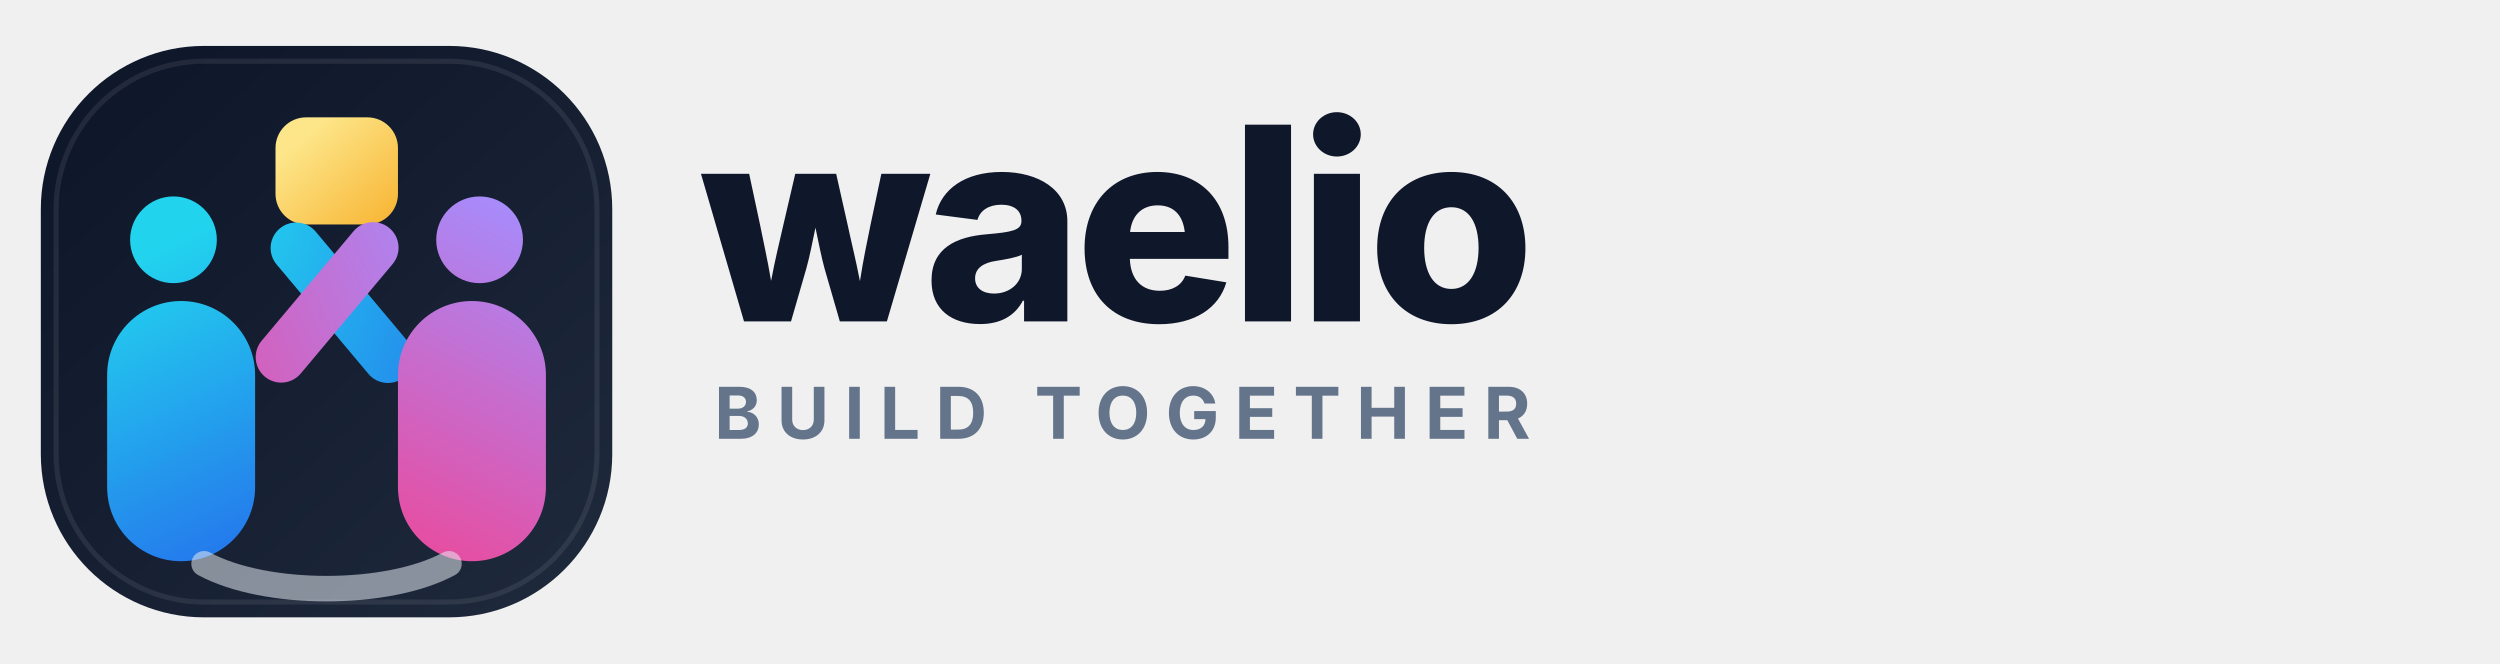
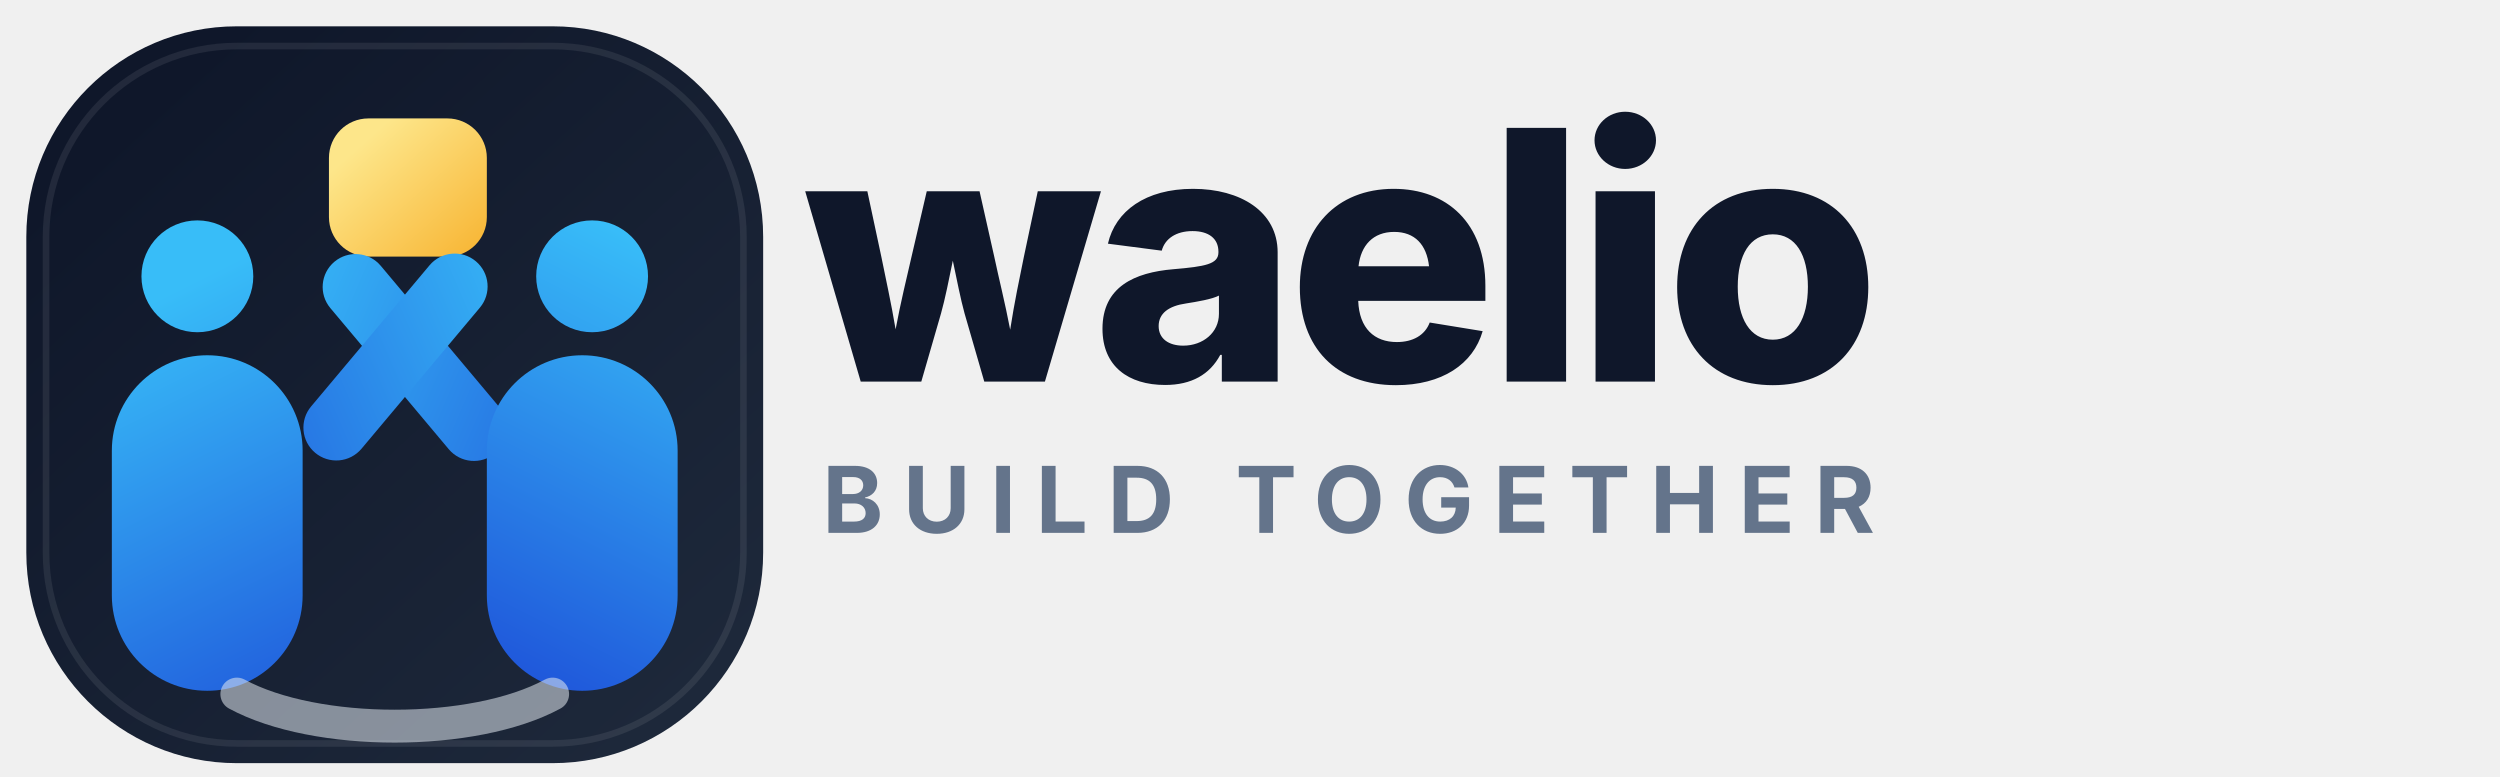
- <svg xmlns="http://www.w3.org/2000/svg" viewBox="0 0 980 260" fill="none">
+ <svg xmlns="http://www.w3.org/2000/svg" viewBox="8 10 760 236" fill="none">
  <defs>
    <linearGradient id="surface" x1="36" y1="22" x2="212" y2="214" gradientUnits="userSpaceOnUse">
      <stop stop-color="#0F172A" />
      <stop offset="1" stop-color="#1E293B" />
    </linearGradient>
    <linearGradient id="leftGrad" x1="74" y1="66" x2="140" y2="198" gradientUnits="userSpaceOnUse">
-       <stop stop-color="#22D3EE" />
-       <stop offset="1" stop-color="#2563EB" />
+       <stop stop-color="#38BDF8" />
+       <stop offset="1" stop-color="#1D4ED8" />
    </linearGradient>
    <linearGradient id="rightGrad" x1="190" y1="66" x2="124" y2="198" gradientUnits="userSpaceOnUse">
-       <stop stop-color="#A78BFA" />
-       <stop offset="1" stop-color="#EC4899" />
+       <stop stop-color="#38BDF8" />
+       <stop offset="1" stop-color="#1D4ED8" />
    </linearGradient>
    <linearGradient id="brickGrad" x1="104" y1="34" x2="152" y2="88" gradientUnits="userSpaceOnUse">
      <stop stop-color="#FDE68A" />
      <stop offset="1" stop-color="#F59E0B" />
    </linearGradient>
  </defs>
  <g transform="translate(16 18)">
    <rect x="0" y="0" width="224" height="224" rx="64" fill="url(#surface)" />
    <rect x="6" y="6" width="212" height="212" rx="58" stroke="#FFFFFF" stroke-opacity="0.08" stroke-width="2" />
    <rect x="92" y="28" width="48" height="42" rx="12" fill="url(#brickGrad)" />
    <rect x="86" y="78" width="20" height="76" rx="10" transform="rotate(-40 86 78)" fill="url(#leftGrad)" />
    <rect x="129" y="65" width="20" height="76" rx="10" transform="rotate(40 129 65)" fill="url(#rightGrad)" />
    <circle cx="52" cy="76" r="17" fill="url(#leftGrad)" />
    <circle cx="172" cy="76" r="17" fill="url(#rightGrad)" />
    <rect x="26" y="100" width="58" height="102" rx="29" fill="url(#leftGrad)" />
    <rect x="140" y="100" width="58" height="102" rx="29" fill="url(#rightGrad)" />
    <path d="M64 203C88 216 136 216 160 203" stroke="#E2E8F0" stroke-opacity="0.55" stroke-width="10" stroke-linecap="round" />
  </g>
-   <text x="274" y="126" fill="#0F172A" font-family="Inter, Avenir Next, Segoe UI, system-ui, sans-serif" font-size="106" font-weight="800" letter-spacing="-3">waelio</text>
-   <text x="280" y="172" fill="#64748B" font-family="Inter, Avenir Next, Segoe UI, system-ui, sans-serif" font-size="28" font-weight="700" letter-spacing="6">BUILD TOGETHER</text>
+   <text x="252" y="126" fill="#0F172A" font-family="Inter, Avenir Next, Segoe UI, system-ui, sans-serif" font-size="106" font-weight="800" letter-spacing="-3">waelio</text>
+   <text x="258" y="172" fill="#64748B" font-family="Inter, Avenir Next, Segoe UI, system-ui, sans-serif" font-size="28" font-weight="700" letter-spacing="6">BUILD TOGETHER</text>
</svg>
